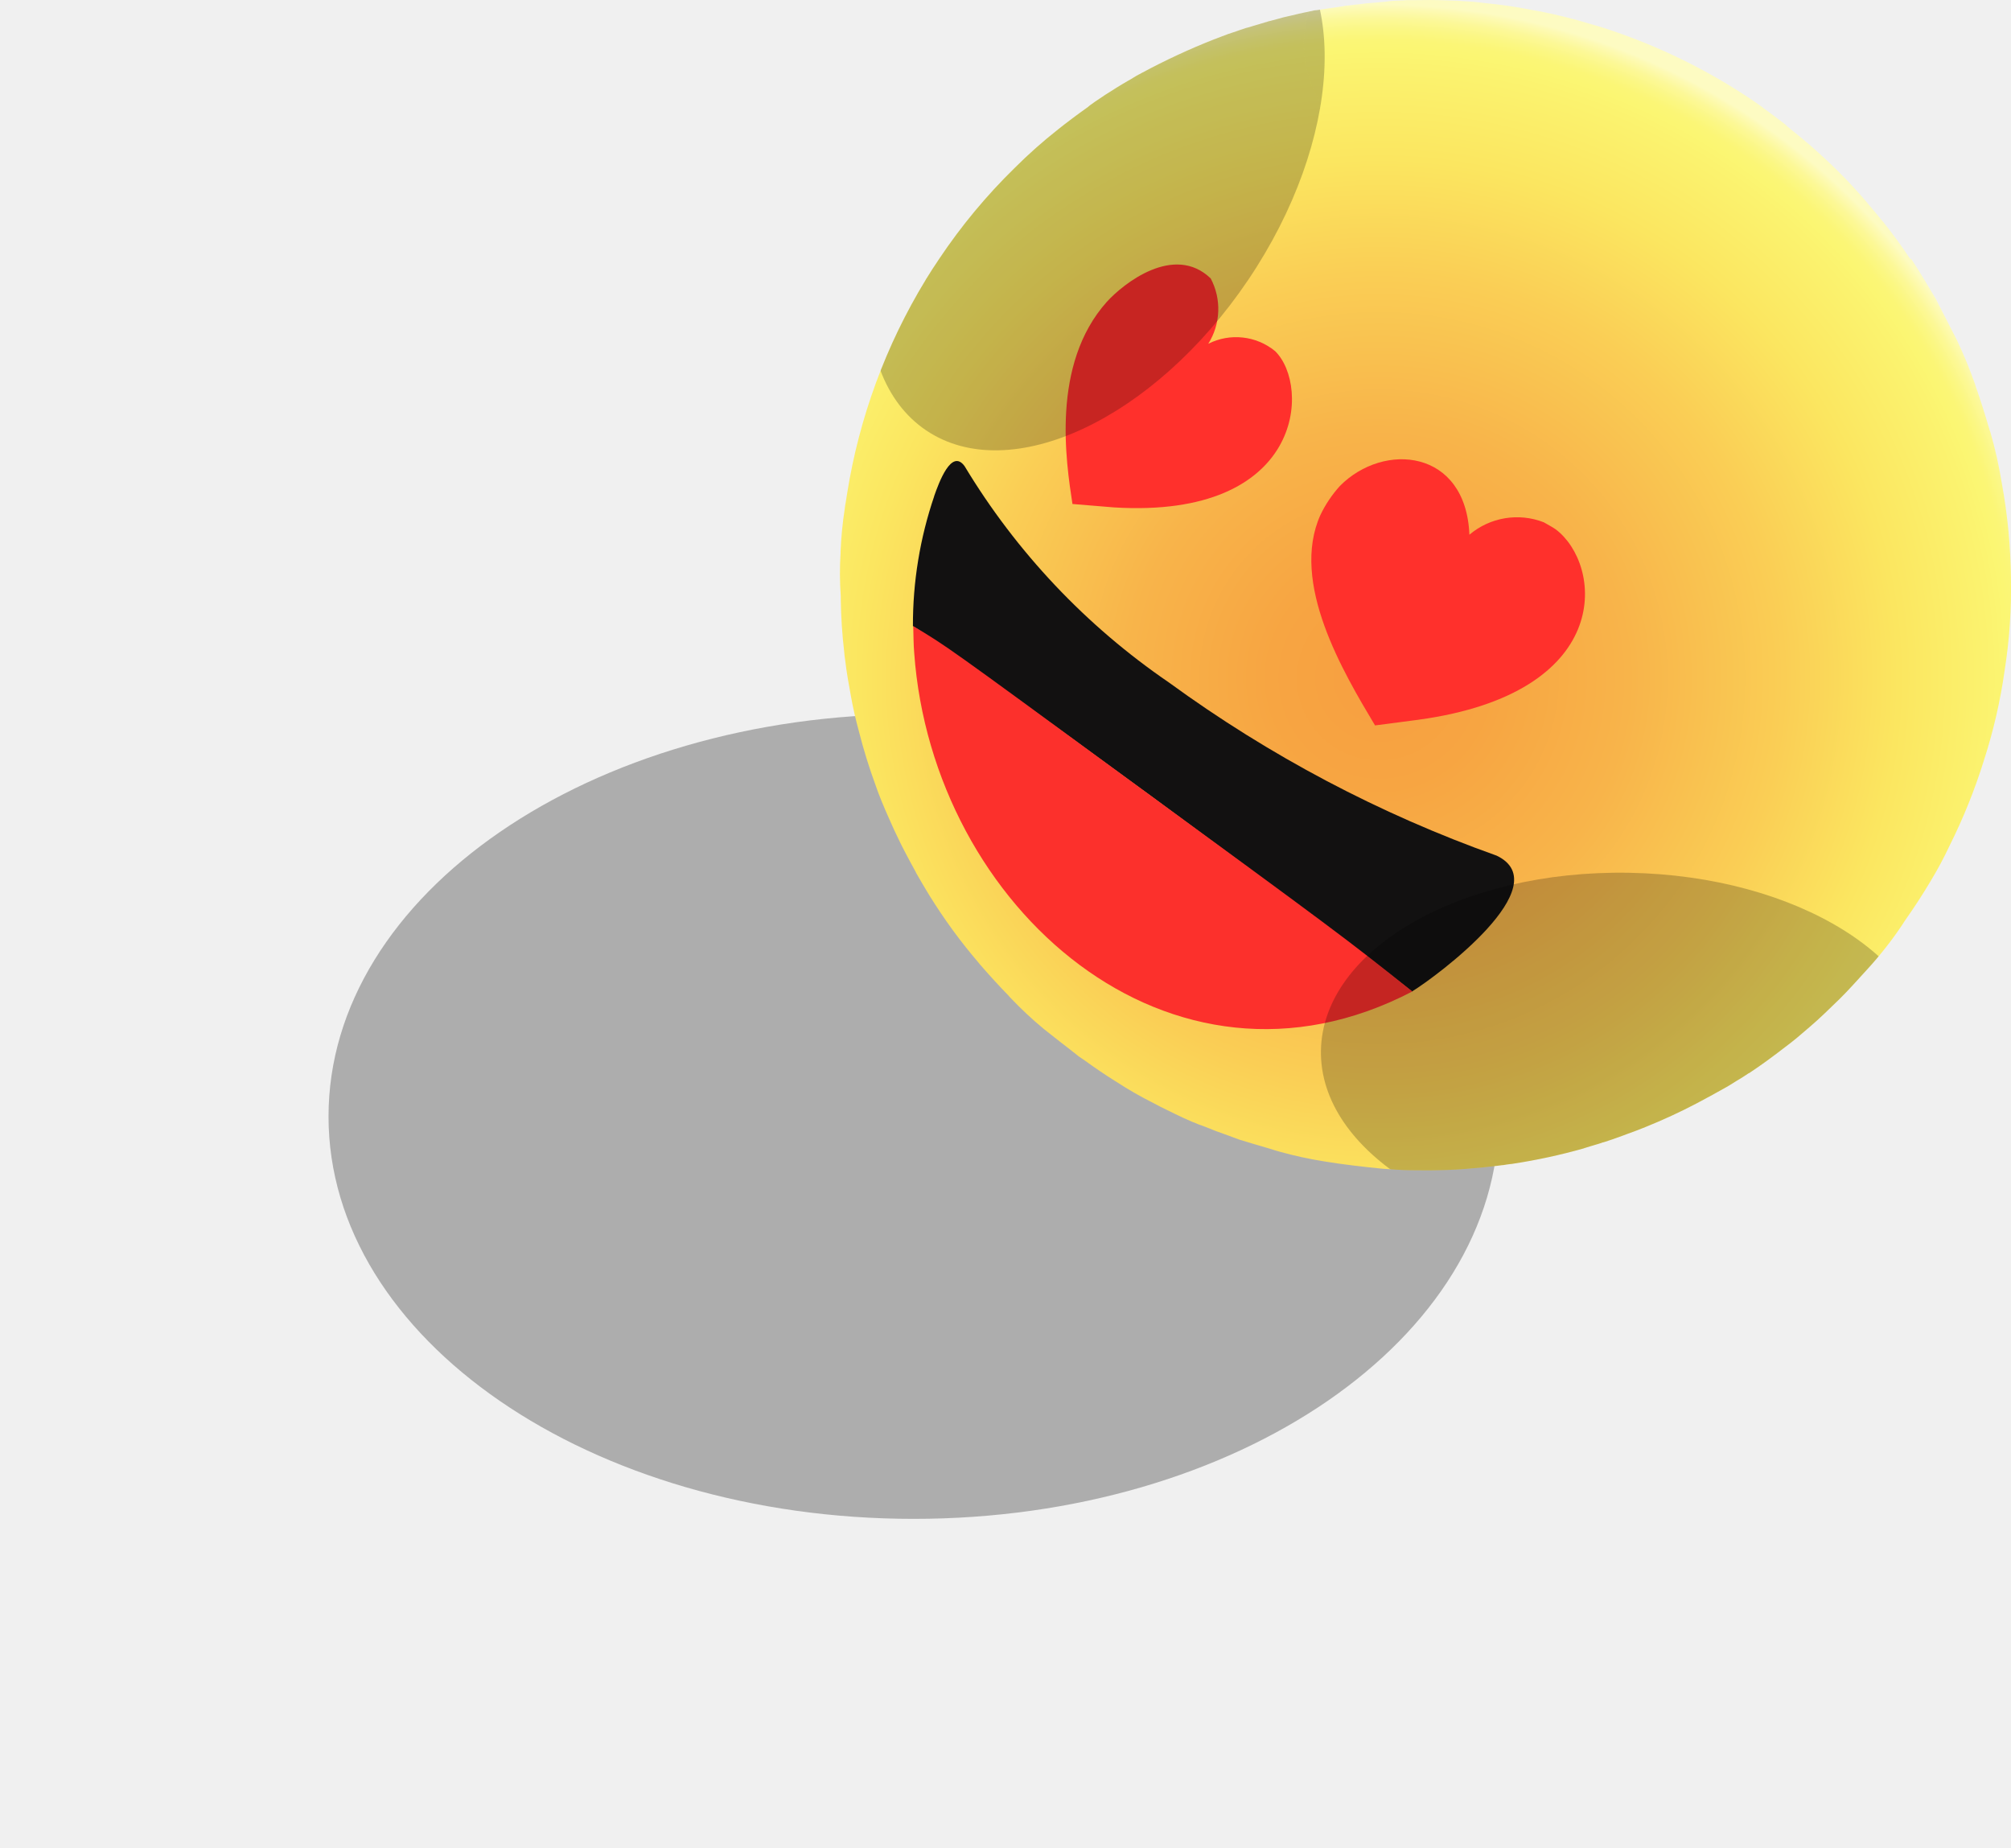
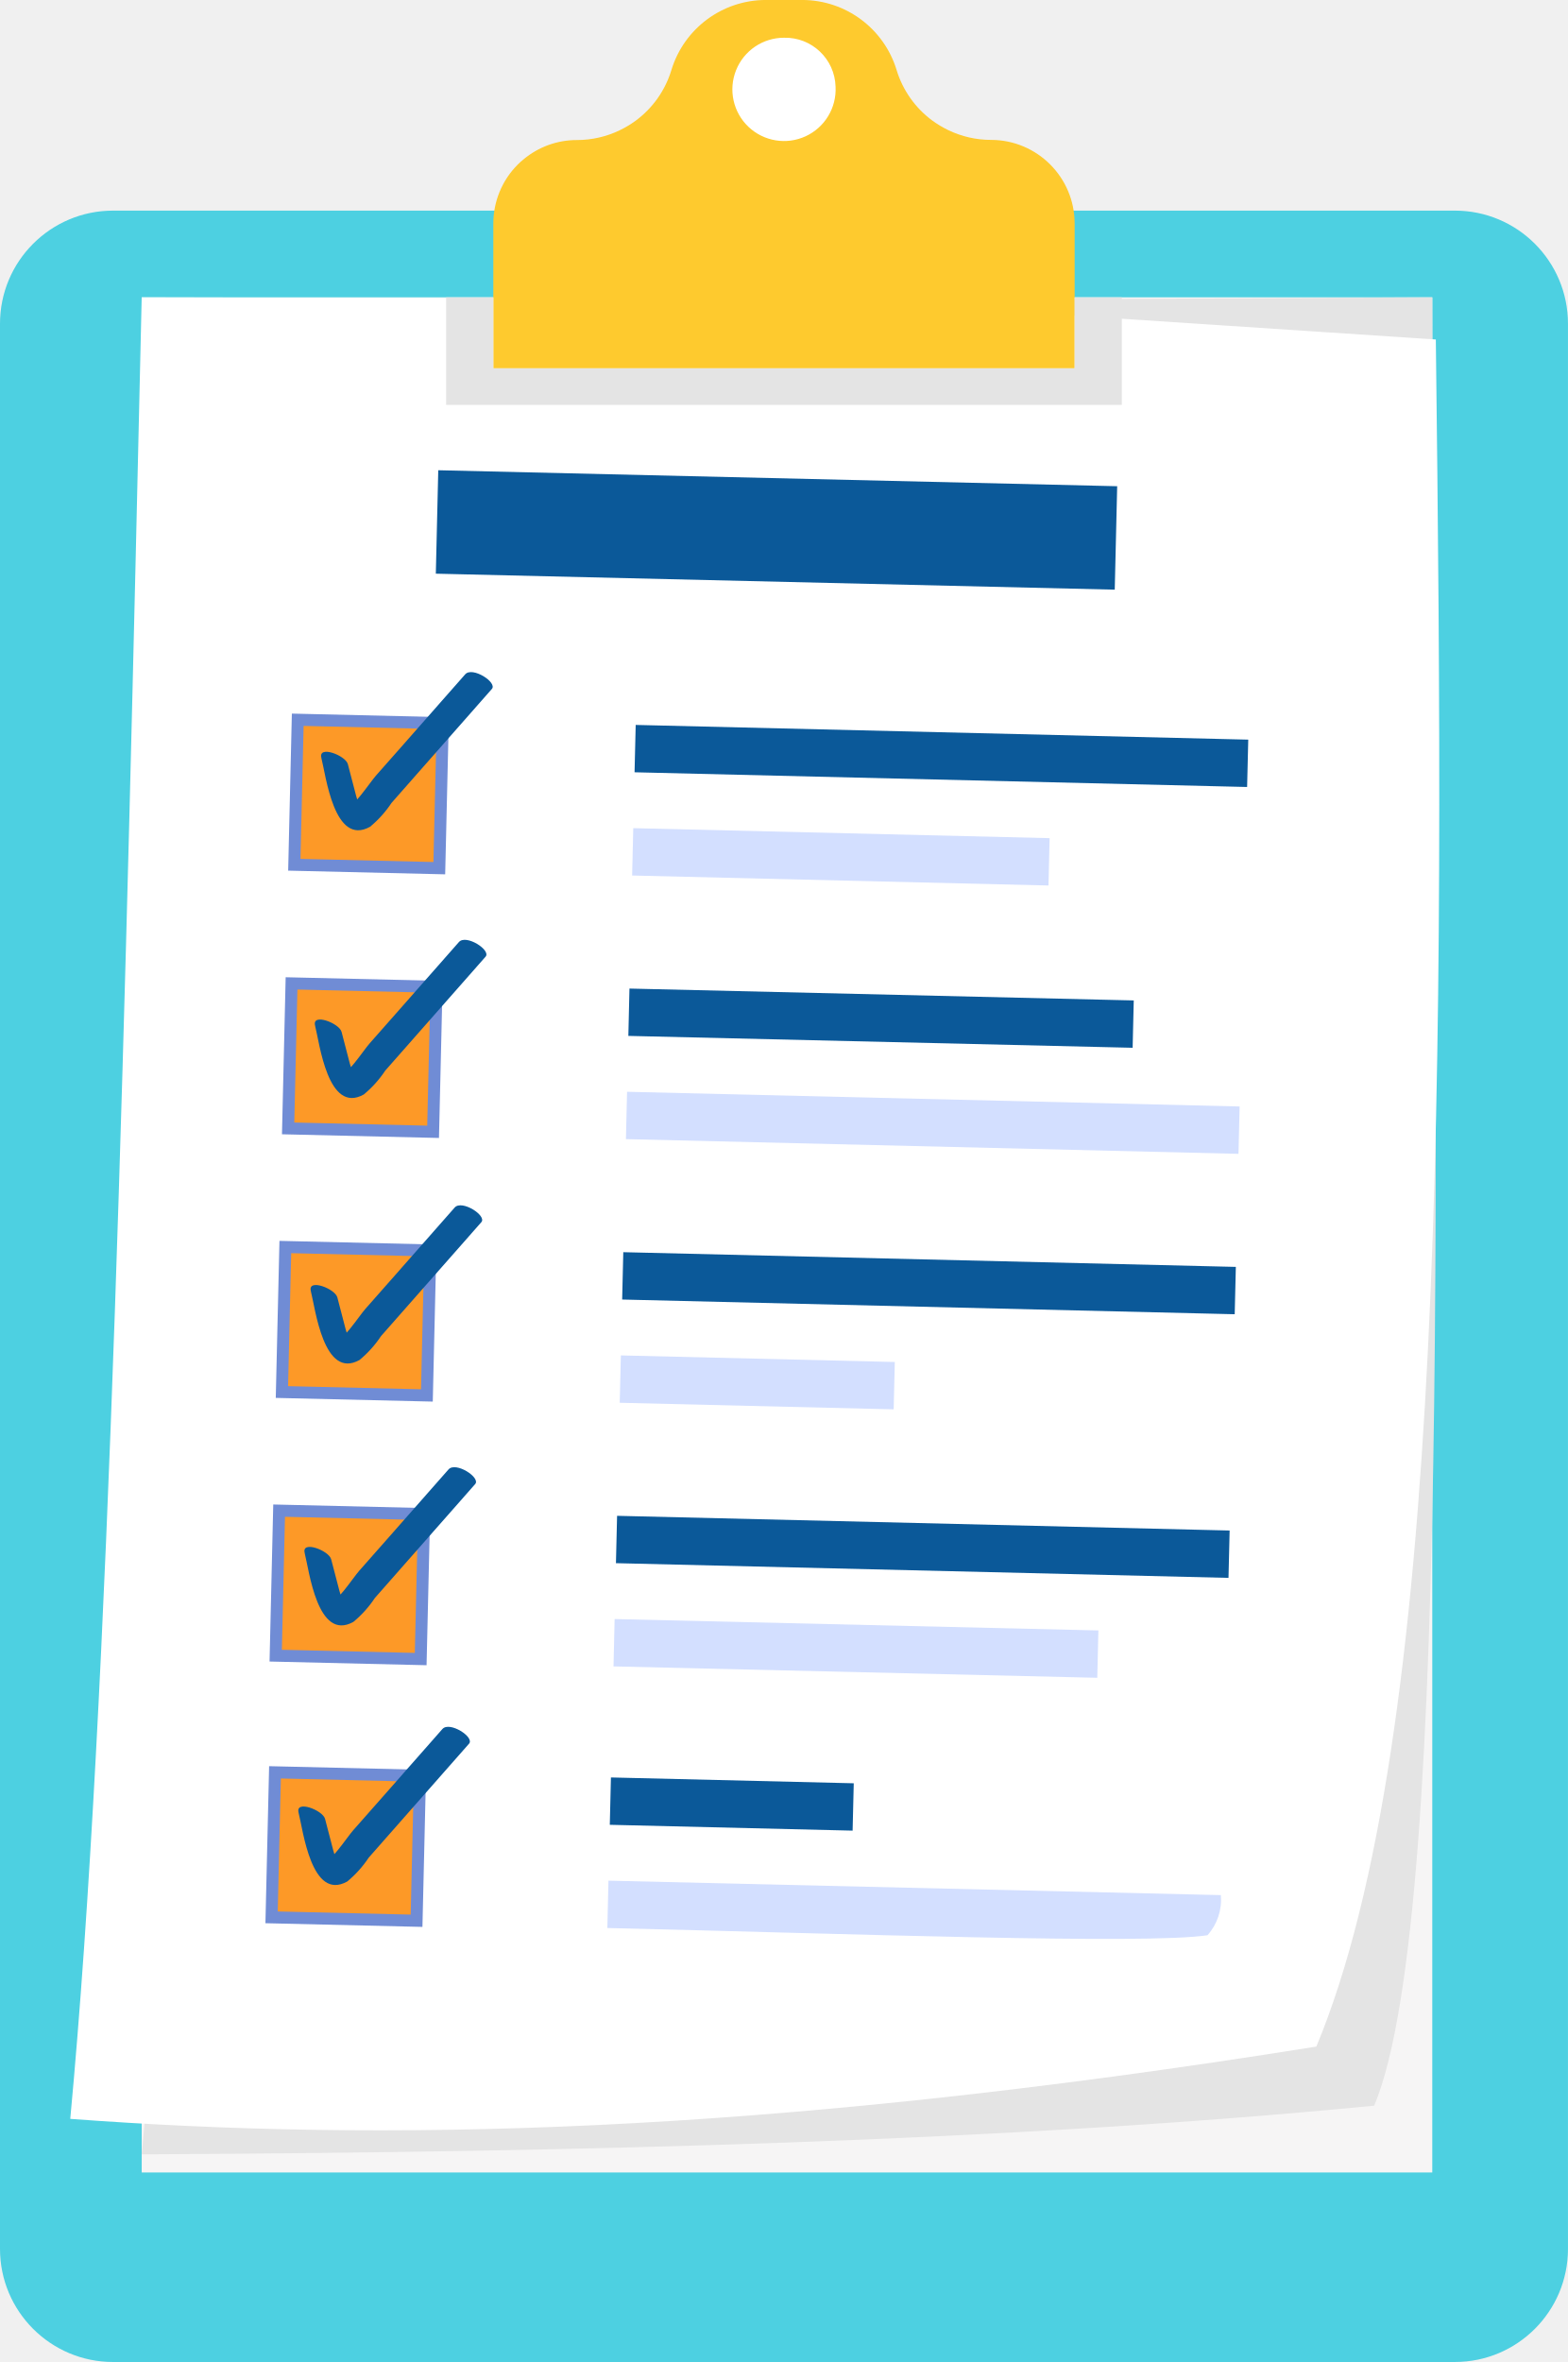
- <svg xmlns="http://www.w3.org/2000/svg" xmlns:xlink="http://www.w3.org/1999/xlink" width="82.478" height="75.758" viewBox="0 0 82.478 75.758">
+ <svg xmlns="http://www.w3.org/2000/svg" width="130.325" height="196.274" viewBox="0 0 130.325 196.274">
  <defs>
-     <radialGradient id="radial-gradient" cx="0.471" cy="0.58" r="0.575" gradientTransform="matrix(-0.999, -0.004, -0.004, 1, 0.933, 0.001)" gradientUnits="objectBoundingBox">
-       <stop offset="0" stop-color="#f79f40" />
-       <stop offset="0.163" stop-color="#f7a542" />
-       <stop offset="0.371" stop-color="#f8b44a" />
-       <stop offset="0.601" stop-color="#face55" />
-       <stop offset="0.771" stop-color="#fbe660" />
-       <stop offset="0.91" stop-color="#fbf36f" />
-       <stop offset="0.932" stop-color="#fbf672" />
-       <stop offset="0.947" stop-color="#fbf676" />
-       <stop offset="0.962" stop-color="#fbf783" />
-       <stop offset="0.978" stop-color="#fcf897" />
-       <stop offset="0.994" stop-color="#fdfab4" />
-       <stop offset="1" stop-color="#fdfbc2" />
-     </radialGradient>
    <clipPath id="clip-path">
-       <path id="Trazado_116496" data-name="Trazado 116496" d="M52.65,29.84v-.06c0-.11-.03-.77-.15-1.75-.01-.09-.02-.17-.03-.26-.02-.12-.04-.25-.06-.38a23.894,23.894,0,0,0-3.15-8.77c0-.01-.01-.01-.01-.02-.17-.29-.35-.57-.54-.85h0a23.353,23.353,0,0,0-3.06-3.74,20.449,20.449,0,0,0-1.77-1.6c-.39-.32-.78-.62-1.19-.91a.265.265,0,0,1-.06-.05l-.05-.04-.21-.15c-.26-.18-.55-.37-.86-.57h0c-.01-.01-.02-.01-.03-.02-.15-.09-.3-.19-.47-.28-.07-.04-.15-.09-.22-.13s-.12-.07-.19-.11a1.092,1.092,0,0,0-.15-.08,25.413,25.413,0,0,0-2.93-1.4c-.26-.11-.47-.18-.58-.23l-.18-.07-.18-.07c-.01,0-.02-.01-.03-.01l-.04-.01-.3-.1-.04-.01c-.01,0-.03-.01-.04-.01l-.2-.07a2.759,2.759,0,0,0-.27-.08l-.23-.07c-.04-.01-.09-.03-.13-.04-.01,0-.03-.01-.04-.01s-.03-.01-.05-.01a.636.636,0,0,1-.07-.02l-.26-.07-.22-.06c-.07-.02-.14-.03-.21-.05h-.01l-.13-.03-.25-.06-.18-.04a2.049,2.049,0,0,0-.24-.05c-.01,0-.03-.01-.04-.01-.06-.01-.12-.03-.18-.04l-.11-.02-.13-.03h-.02l-.04-.01c-.02,0-.05-.01-.07-.01a1.766,1.766,0,0,1-.2-.04.6.6,0,0,0-.12-.02h0a2.068,2.068,0,0,1-.22-.04l-.19-.03c-.03-.01-.07-.01-.11-.02a.985.985,0,0,0-.17-.02,1,1,0,0,0-.16-.02l-.27-.03-.25-.03c-.03,0-.05-.01-.08-.01h-.02a1.641,1.641,0,0,0-.23-.02l-.34-.03c-.08-.01-.16-.01-.23-.02-.09-.01-.17-.01-.26-.02s-.18-.01-.27-.02A.97.97,0,0,1,29.76,7h-.37c-.48-.01-.96-.01-1.45,0-.11,0-.21,0-.31.01s-.22.01-.32.02c-.07,0-.13.01-.19.01-.16.01-.31.02-.46.04-.05,0-.11.01-.16.01-.22.02-.43.04-.64.07-.1.01-.2.02-.3.04h-.01c-.02,0-.04.01-.06.01q-.24.03-.45.06c-.11.02-.23.04-.34.05-.26.04-.47.08-.61.11-.7.14-1.38.3-2.06.5-.41.11-.77.22-1.21.38a24.021,24.021,0,0,0-5.31,2.61h0c-.17.11-.33.22-.49.33a.265.265,0,0,0-.06.05c-.28.2-.56.4-.84.61a.423.423,0,0,1-.07.05l-.02.02-.02.02c-.01.01-.02.02-.03.02s-.02.01-.03.02c-.08.06-.15.12-.23.18-.15.12-.3.24-.44.36-.08.07-.16.13-.24.2-.16.14-.32.27-.46.4l-.02.02-.02.02c-.03.03-.07.06-.1.09-.75.69-1.21,1.19-1.24,1.22-.23.25-.46.51-.69.77-.16.19-.33.38-.5.59-.01.01-.02.03-.04.04l-.03.03c-.34.42-.69.89-1.08,1.46l-.01.01-.01.01c-.01.01-.01.02-.02.02-.18.26-.36.55-.54.86-.16.26-.32.52-.46.75l-.46.88c-.15.29-.29.56-.42.82a16.758,16.758,0,0,0-.76,1.82h0v.01c-.22.6-.42,1.23-.6,1.84l-.01.02a.037.037,0,0,1-.01.03,17.968,17.968,0,0,0-.5,2.13,23.506,23.506,0,0,0-.17,7.66,22.794,22.794,0,0,0,.82,3.68,23.944,23.944,0,0,0,1.38,3.51,15.311,15.311,0,0,0,.75,1.42c.32.56.68,1.11,1.06,1.66.04.07.09.13.13.2a16,16,0,0,0,1.39,1.8c.34.37.78.88,1.14,1.24s.83.82,1.22,1.15h0c.42.37.6.53.99.83q.72.585,1.47,1.08h.01c.16.11.32.22.49.32.19.12.38.24.55.34.09.05.22.13.36.21a.573.573,0,0,1,.07.04c.15.09.33.18.52.29.04.02.09.05.13.07a22.789,22.789,0,0,0,2.12,1c.18.07.42.17.7.28l.24.09.42.15.3.1.11.03c.01,0,.01,0,.02.01l.16.05a2.759,2.759,0,0,0,.27.08l.26.08c.01,0,.02,0,.02.01a22.1,22.1,0,0,0,2.96.66l.09.01c.08.01.17.03.27.04h.03l.23.03.53.06c.24.03.56.05.79.07s.49.03.74.04h.02c.13.01.25.01.37.01.33.01.77,0,1.1.01s.79-.03,1.13-.05c.72-.06,1.68-.17,2.39-.28a18.747,18.747,0,0,0,1.84-.38c.14-.04.28-.08.43-.12.43-.12.87-.25,1.24-.36l.43-.16c.35-.12.69-.25,1.03-.38l.17-.06c.4-.15.89-.38,1.32-.59.19-.09.37-.18.55-.28a15.71,15.71,0,0,0,1.56-.88c.02-.01.03-.02.05-.03.41-.26.82-.52,1.22-.81.09-.06.18-.12.26-.17l.44-.34c.12-.09.23-.18.35-.27l.66-.52a14.289,14.289,0,0,0,1.37-1.26l.03-.03.07-.07c.35-.35.74-.77,1.2-1.29a.138.138,0,0,0,.03-.04h0a20.958,20.958,0,0,0,2.02-2.71c.01-.01.01-.02.02-.03.19-.3.38-.61.57-.95v-.01h0c.08-.14.16-.29.24-.44.11-.2.22-.41.31-.59l.09-.18c.16-.32.31-.65.47-.99.21-.47.41-.94.56-1.36h0c.26-.7.5-1.44.71-2.23.13-.48.25-.96.33-1.41.1-.48.18-.98.25-1.5.02-.12.03-.23.05-.34.08-.69.14-1.41.16-2.14v-.13C52.68,31.04,52.68,30.45,52.65,29.84Z" transform="translate(-4.654 -6.992)" />
-     </clipPath>
-     <linearGradient id="linear-gradient" x1="-0.166" y1="-323.933" x2="-1.166" y2="-323.933" gradientUnits="objectBoundingBox">
-       <stop offset="0" stop-color="#19b79c" />
-       <stop offset="0.405" stop-color="#1dbb9e" />
-       <stop offset="0.825" stop-color="#2ac8a3" />
-       <stop offset="0.997" stop-color="#31cfa6" />
-     </linearGradient>
-     <linearGradient id="linear-gradient-2" x1="-2.106" y1="-363.238" x2="-3.08" y2="-363.238" xlink:href="#linear-gradient" />
-     <clipPath id="clip-path-2">
-       <path id="Trazado_116504" data-name="Trazado 116504" d="M4.652,29.65v-.06a15.757,15.757,0,0,1,.17-1.74,2.335,2.335,0,0,1,.04-.26c.02-.12.04-.25.06-.38a24.088,24.088,0,0,1,3.22-8.75c0-.01.01-.01.01-.02.18-.29.36-.57.55-.85h0a23.39,23.39,0,0,1,3.09-3.72,20.134,20.134,0,0,1,1.78-1.58q.585-.465,1.2-.9a.265.265,0,0,0,.06-.05l.05-.04.21-.15c.26-.18.55-.37.86-.56h0c.01-.01.02-.01.03-.02.15-.09.31-.19.47-.28a2.53,2.53,0,0,0,.22-.13c.06-.04.12-.07.19-.11.05-.03.1-.05.15-.08a27.308,27.308,0,0,1,2.95-1.37c.26-.1.47-.18.58-.22l.18-.06.18-.06c.01,0,.02-.01.03-.01l.05-.02.3-.1.04-.01c.01,0,.03-.01.04-.01l.2-.06c.08-.02.19-.06.27-.08l.23-.07a.647.647,0,0,0,.13-.04c.01,0,.03-.01.04-.01s.03-.01.05-.01a.637.637,0,0,0,.07-.02l.26-.07.22-.06c.07-.02.14-.03.21-.05h.01l.13-.03c.08-.02.18-.04.25-.06l.18-.04c.08-.02.16-.03.24-.05.01,0,.03-.01.04-.01a1.163,1.163,0,0,0,.18-.04l.11-.01.13-.02h.02l.04-.01c.02,0,.05-.01.07-.01l.2-.03c.04-.01.09-.01.13-.02h0l.22-.03.19-.03a.516.516,0,0,0,.11-.02.985.985,0,0,1,.17-.02c.06-.01.11-.01.16-.02l.27-.03.25-.03c.03,0,.05-.01.08-.01h.02c.07-.01.15-.01.23-.02l.34-.03c.08-.01.16-.01.23-.02a1.569,1.569,0,0,1,.24-.03,2.437,2.437,0,0,1,.27-.01.86.86,0,0,1,.16-.01l.15-.01h.24c.49-.01.97-.01,1.45.01.11,0,.21.01.31.01s.22.01.32.02c.07,0,.13.01.19.01.16.01.31.02.46.04.05.01.11.01.16.02.22.02.43.05.64.07.1.01.2.03.3.04h.01c.02,0,.04.01.06.01.16.02.31.05.45.07l.34.06c.26.05.47.09.6.11.69.14,1.38.31,2.06.52.41.11.76.23,1.21.39a24.178,24.178,0,0,1,5.28,2.65h0c.16.11.33.22.49.34a.265.265,0,0,1,.06.05c.28.2.56.41.83.62a.424.424,0,0,0,.07.05l.02.02.02.02.03.03c.01.01.02.01.02.02.08.06.15.12.22.18.15.12.3.24.44.36.08.07.16.14.24.2.16.14.31.28.46.41l.02.02.02.02c.03.03.07.06.1.09.75.69,1.2,1.2,1.23,1.23.23.25.46.51.68.78.16.19.32.38.49.59.01.01.02.03.04.04l.02.03c.33.42.69.89,1.07,1.47l.04.01.01.01c.01.01.01.02.02.02.17.26.36.56.54.86.16.26.31.53.45.75l.45.88c.15.29.29.56.42.82a18.431,18.431,0,0,1,.75,1.83h0v.01c.21.6.41,1.23.59,1.85l.01.02a.037.037,0,0,0,.01.03,17.59,17.59,0,0,1,.48,2.14,22.71,22.71,0,0,1,.37,3.87,21.465,21.465,0,0,1-.26,3.8,21.96,21.96,0,0,1-.85,3.68,23.286,23.286,0,0,1-1.41,3.5,15.244,15.244,0,0,1-.76,1.42c-.33.56-.69,1.11-1.07,1.65-.04.07-.09.13-.13.2a15.2,15.2,0,0,1-1.41,1.79c-.34.37-.79.88-1.15,1.23s-.84.82-1.22,1.14h0c-.43.37-.6.52-1,.82-.49.38-.98.74-1.48,1.07H41.9c-.16.11-.32.21-.49.31-.19.12-.38.24-.55.33-.09.05-.22.12-.36.2a.574.574,0,0,0-.07.04c-.15.08-.33.18-.52.28-.04.02-.09.05-.13.07a23.108,23.108,0,0,1-2.12.98c-.18.07-.42.17-.71.27l-.24.09-.42.15-.3.1-.11.03c-.01,0-.01,0-.02.01l-.16.05c-.08.02-.19.06-.27.08l-.26.08c-.01,0-.02,0-.02.01a23.962,23.962,0,0,1-2.96.64l-.09.01c-.08.01-.17.02-.27.04H31.8l-.23.03-.53.06c-.24.02-.56.05-.79.07s-.49.03-.74.04h-.02c-.13,0-.25.01-.37.01-.33.01-.77,0-1.1,0s-.79-.04-1.13-.06c-.72-.07-1.68-.18-2.39-.3a16.281,16.281,0,0,1-1.84-.4c-.14-.04-.28-.08-.43-.13-.43-.12-.87-.26-1.24-.37l-.43-.16c-.35-.12-.69-.25-1.03-.39l-.17-.06c-.4-.15-.88-.38-1.32-.6-.19-.09-.37-.18-.55-.28a15.612,15.612,0,0,1-1.55-.89.219.219,0,0,0-.05-.03c-.41-.26-.81-.53-1.21-.82-.09-.06-.17-.12-.25-.17L14,49.97c-.12-.09-.23-.18-.35-.27l-.66-.52a15.233,15.233,0,0,1-1.36-1.27l-.03-.03-.06-.07c-.34-.35-.74-.78-1.19-1.3a.138.138,0,0,1-.03-.04h0a21.889,21.889,0,0,1-2-2.73c-.01-.01-.01-.02-.02-.03-.18-.3-.37-.61-.56-.95v-.01h0c-.08-.14-.16-.29-.24-.44-.11-.21-.22-.41-.31-.59l-.09-.18c-.16-.32-.31-.65-.46-.99-.21-.47-.41-.95-.55-1.36h0a22.441,22.441,0,0,1-.69-2.23c-.13-.48-.24-.96-.32-1.41-.09-.49-.18-.98-.24-1.5-.02-.12-.03-.23-.04-.34a21.166,21.166,0,0,1-.14-2.14v-.13A13.347,13.347,0,0,1,4.652,29.65Z" transform="translate(-4.627 -6.983)" fill="url(#radial-gradient)" />
+       <rect id="Rectángulo_320468" data-name="Rectángulo 320468" width="130.325" height="196.274" transform="translate(0 0)" fill="none" />
    </clipPath>
  </defs>
-   <g id="Grupo_157926" data-name="Grupo 157926" transform="translate(13.474)">
-     <ellipse id="Elipse_4737" data-name="Elipse 4737" cx="24" cy="16.5" rx="24" ry="16.5" transform="translate(0 29.284)" fill="#0b0b0b" opacity="0.292" style="mix-blend-mode: multiply;isolation: isolate" />
-     <path id="Trazado_116493" data-name="Trazado 116493" d="M4.652,29.65v-.06a15.757,15.757,0,0,1,.17-1.74,2.335,2.335,0,0,1,.04-.26c.02-.12.04-.25.06-.38a24.088,24.088,0,0,1,3.22-8.75c0-.01.01-.01.01-.02.18-.29.36-.57.55-.85h0a23.39,23.39,0,0,1,3.09-3.72,20.134,20.134,0,0,1,1.78-1.58q.585-.465,1.2-.9a.265.265,0,0,0,.06-.05l.05-.04.21-.15c.26-.18.55-.37.86-.56h0c.01-.01.02-.01.03-.02.15-.09.31-.19.47-.28a2.53,2.53,0,0,0,.22-.13c.06-.04.12-.07.19-.11.05-.03.1-.05.15-.08a27.308,27.308,0,0,1,2.95-1.37c.26-.1.47-.18.58-.22l.18-.06.18-.06c.01,0,.02-.01.03-.01l.05-.02.3-.1.04-.01c.01,0,.03-.01.04-.01l.2-.06c.08-.02.19-.06.27-.08l.23-.07a.647.647,0,0,0,.13-.04c.01,0,.03-.01.04-.01s.03-.01.05-.01a.637.637,0,0,0,.07-.02l.26-.07.22-.06c.07-.02.14-.03.21-.05h.01l.13-.03c.08-.02.18-.04.25-.06l.18-.04c.08-.02.16-.03.24-.05.01,0,.03-.01.04-.01a1.163,1.163,0,0,0,.18-.04l.11-.01.13-.02h.02l.04-.01c.02,0,.05-.01.07-.01l.2-.03c.04-.01.09-.01.13-.02h0l.22-.03.19-.03a.516.516,0,0,0,.11-.02.985.985,0,0,1,.17-.02c.06-.01.11-.01.16-.02l.27-.03.25-.03c.03,0,.05-.01.08-.01h.02c.07-.01.15-.01.23-.02l.34-.03c.08-.01.16-.01.23-.02a1.569,1.569,0,0,1,.24-.03,2.437,2.437,0,0,1,.27-.01.86.86,0,0,1,.16-.01l.15-.01h.24c.49-.01.97-.01,1.45.01.11,0,.21.01.31.01s.22.01.32.02c.07,0,.13.01.19.01.16.01.31.02.46.04.05.01.11.01.16.02.22.02.43.05.64.07.1.01.2.03.3.04h.01c.02,0,.04.01.06.01.16.02.31.05.45.07l.34.06c.26.05.47.09.6.11.69.14,1.38.31,2.06.52.41.11.76.23,1.21.39a24.178,24.178,0,0,1,5.28,2.65h0c.16.11.33.22.49.34a.265.265,0,0,1,.06.05c.28.2.56.41.83.62a.424.424,0,0,0,.07.05l.02.02.02.02.03.03c.01.01.02.01.02.02.08.06.15.12.22.18.15.12.3.24.44.36.08.07.16.14.24.2.16.14.31.28.46.41l.02.02.02.02c.03.03.07.06.1.09.75.69,1.2,1.2,1.23,1.23.23.25.46.51.68.78.16.19.32.38.49.59.01.01.02.03.04.04l.02.03c.33.42.69.89,1.07,1.47l.04.01.01.01c.01.01.01.02.02.02.17.26.36.56.54.86.16.26.31.53.45.75l.45.88c.15.29.29.56.42.82a18.431,18.431,0,0,1,.75,1.83h0v.01c.21.6.41,1.23.59,1.85l.01.02a.037.037,0,0,0,.01.03,17.59,17.59,0,0,1,.48,2.14,22.71,22.71,0,0,1,.37,3.87,21.465,21.465,0,0,1-.26,3.8,21.96,21.96,0,0,1-.85,3.68,23.286,23.286,0,0,1-1.41,3.5,15.244,15.244,0,0,1-.76,1.42c-.33.56-.69,1.11-1.07,1.65-.04.07-.09.13-.13.2a15.2,15.2,0,0,1-1.41,1.79c-.34.37-.79.88-1.15,1.23s-.84.82-1.22,1.14h0c-.43.37-.6.52-1,.82-.49.38-.98.74-1.48,1.07H41.9c-.16.11-.32.21-.49.31-.19.12-.38.24-.55.33-.09.05-.22.12-.36.2a.574.574,0,0,0-.07.04c-.15.08-.33.18-.52.28-.04.02-.09.05-.13.07a23.108,23.108,0,0,1-2.12.98c-.18.07-.42.17-.71.27l-.24.09-.42.15-.3.1-.11.03c-.01,0-.01,0-.02.01l-.16.05c-.08.02-.19.06-.27.08l-.26.08c-.01,0-.02,0-.02.01a23.962,23.962,0,0,1-2.96.64l-.09.01c-.08.01-.17.02-.27.04H31.8l-.23.03-.53.06c-.24.02-.56.05-.79.07s-.49.03-.74.04h-.02c-.13,0-.25.01-.37.01-.33.01-.77,0-1.1,0s-.79-.04-1.13-.06c-.72-.07-1.68-.18-2.39-.3a16.281,16.281,0,0,1-1.84-.4c-.14-.04-.28-.08-.43-.13-.43-.12-.87-.26-1.24-.37l-.43-.16c-.35-.12-.69-.25-1.03-.39l-.17-.06c-.4-.15-.88-.38-1.32-.6-.19-.09-.37-.18-.55-.28a15.612,15.612,0,0,1-1.55-.89.219.219,0,0,0-.05-.03c-.41-.26-.81-.53-1.21-.82-.09-.06-.17-.12-.25-.17L14,49.97c-.12-.09-.23-.18-.35-.27l-.66-.52a15.233,15.233,0,0,1-1.36-1.27l-.03-.03-.06-.07c-.34-.35-.74-.78-1.19-1.3a.138.138,0,0,1-.03-.04h0a21.889,21.889,0,0,1-2-2.73c-.01-.01-.01-.02-.02-.03-.18-.3-.37-.61-.56-.95v-.01h0c-.08-.14-.16-.29-.24-.44-.11-.21-.22-.41-.31-.59l-.09-.18c-.16-.32-.31-.65-.46-.99-.21-.47-.41-.95-.55-1.36h0a22.441,22.441,0,0,1-.69-2.23c-.13-.48-.24-.96-.32-1.41-.09-.49-.18-.98-.24-1.5-.02-.12-.03-.23-.04-.34a21.166,21.166,0,0,1-.14-2.14v-.13A13.347,13.347,0,0,1,4.652,29.65Z" transform="translate(16.349 -6.983)" fill="url(#radial-gradient)" />
-     <g id="Grupo_86225" data-name="Grupo 86225" transform="translate(20.955 0.009)" clip-path="url(#clip-path)">
-       <path id="Trazado_116494" data-name="Trazado 116494" d="M50.67,21.64a4.37,4.37,0,0,1,.18-.46C50.8,21.33,50.74,21.48,50.67,21.64Z" transform="translate(-48.844 -6.992)" fill="url(#linear-gradient)" />
-       <path id="Trazado_116495" data-name="Trazado 116495" d="M4.7,34.92c.03-.14.05-.28.08-.41C4.75,34.65,4.73,34.79,4.7,34.92Z" transform="translate(43.196 -6.992)" fill="url(#linear-gradient-2)" />
-     </g>
-     <path id="Trazado_116497" data-name="Trazado 116497" d="M25.873,27.33A16.375,16.375,0,0,0,25,32.66c2.26,1.39,16.97,12.2,20.47,14.98,1.03-.63,6.02-4.35,3.47-5.57a52.925,52.925,0,0,1-13.44-7.1,28.664,28.664,0,0,1-8.38-8.87c-.54-.75-1.06.69-1.25,1.23" transform="translate(-1.032 -6.983)" fill="#121111" />
-     <path id="Trazado_116499" data-name="Trazado 116499" d="M29.22,33.76c.75,10.43,10.52,19.05,20.43,13.88-2.65-2.12-3.33-2.62-11.66-8.71-7.45-5.46-7.45-5.46-8.81-6.27.01.33.01.77.04,1.1" transform="translate(-5.199 -6.983)" fill="#fc302c" />
-     <g id="Grupo_86231" data-name="Grupo 86231" transform="translate(40.307 18.833)">
-       <path id="Trazado_116501" data-name="Trazado 116501" d="M22.473,28.1c-1.25,2.78.93,6.44,2.24,8.63.65-.09,1.52-.19,2.17-.29,7.67-1.22,7.14-6.32,5.24-7.75-.14-.1-.34-.2-.49-.29a3.024,3.024,0,0,0-3.05.51c-.14-3.51-3.51-3.82-5.31-2a4.969,4.969,0,0,0-.8,1.19" transform="translate(-22.099 -25.816)" fill="#ff302c" />
-     </g>
-     <g id="Grupo_86232" data-name="Grupo 86232" transform="translate(30.232 10.846)">
-       <path id="Trazado_116503" data-name="Trazado 116503" d="M35.806,19.36c-2.3,2.57-1.67,6.58-1.41,8.29.51.04,1.19.1,1.7.14,7.78.48,8.08-4.98,6.61-6.41a2.529,2.529,0,0,0-2.74-.3,2.679,2.679,0,0,0,.1-2.68c-1.5-1.44-3.58.21-4.26.96" transform="translate(-34.117 -17.829)" fill="#ff302c" />
-     </g>
-     <g id="Enmascarar_grupo_59" data-name="Enmascarar grupo 59" transform="translate(20.976 0)" clip-path="url(#clip-path-2)">
-       <g id="Grupo_86233" data-name="Grupo 86233" transform="translate(-2.683 -7.272)" opacity="0.561" style="mix-blend-mode: multiply;isolation: isolate">
-         <g id="Grupo_86230" data-name="Grupo 86230" transform="translate(0)">
-           <ellipse id="Elipse_4734" data-name="Elipse 4734" cx="12.5" cy="7.5" rx="12.5" ry="7.5" transform="translate(21.707 1.557)" fill="#fff" opacity="0.743" />
-           <ellipse id="Elipse_4735" data-name="Elipse 4735" cx="12.5" cy="7.5" rx="12.5" ry="7.5" transform="translate(26.415 8.388) rotate(124)" opacity="0.387" />
-           <ellipse id="Elipse_4736" data-name="Elipse 4736" cx="12.5" cy="7.5" rx="12.5" ry="7.5" transform="matrix(-1, -0.017, 0.017, -1, 47.282, 58.274)" opacity="0.387" />
-         </g>
-       </g>
+   <g id="Grupo_930097" data-name="Grupo 930097" transform="translate(0 -0.003)">
+     <g id="Grupo_930096" data-name="Grupo 930096" transform="translate(0 0.003)" clip-path="url(#clip-path)">
+       <path id="Trazado_741357" data-name="Trazado 741357" d="M120.924,317.137H9.4a9.4,9.4,0,0,1-9.4-9.4V147.765a9.4,9.4,0,0,1,9.4-9.4H120.924a9.4,9.4,0,0,1,9.4,9.4V307.736a9.4,9.4,0,0,1-9.4,9.4" transform="translate(0 -120.863)" fill="#4dd0e1" />
+       <rect id="Rectángulo_320447" data-name="Rectángulo 320447" width="107.267" height="155.819" transform="translate(11.778 24.706)" fill="#f6f5f5" />
+       <path id="Trazado_741358" data-name="Trazado 741358" d="M200.378,195.329c.034,60.761,1.995,134.042-4.83,150.267-30.062,2.929-65.262,3.869-102.439,4.044L107.24,195.8Z" transform="translate(-81.332 -170.622)" fill="#e4e4e4" />
+       <path id="Trazado_741359" data-name="Trazado 741359" d="M149.734,340.734c-46.856,7.5-78.173,7.894-103.572,6.008,3.292-35.038,4.611-93.245,5.938-151.358l56.463.125,51.1,3.373c.745,60.316.826,116.03-9.93,141.851" transform="translate(-40.323 -170.671)" fill="#fff" />
+       <rect id="Rectángulo_320448" data-name="Rectángulo 320448" width="8.598" height="56.445" transform="translate(36.224 47.671) rotate(-88.652)" fill="#0b5999" />
+       <rect id="Rectángulo_320449" data-name="Rectángulo 320449" width="3.935" height="50.913" transform="matrix(0.024, -1, 1, 0.024, 52.742, 64.174)" fill="#0b5999" />
+       <rect id="Rectángulo_320450" data-name="Rectángulo 320450" width="3.935" height="34.606" transform="matrix(0.024, -1, 1, 0.024, 52.54, 72.752)" fill="#d3dfff" />
+       <rect id="Rectángulo_320451" data-name="Rectángulo 320451" width="12.053" height="12.053" transform="translate(24.463 71.859) rotate(-88.652)" fill="#fff" />
+       <path id="Trazado_741369" data-name="Trazado 741369" d="M0,0H12.053V12.053H0Z" transform="translate(24.463 71.859) rotate(-88.652)" fill="#fd9927" stroke="#708cd5" stroke-width="1" />
+       <path id="Trazado_741360" data-name="Trazado 741360" d="M211.005,448.668c.372,1.424,1.059,7.39,4.047,5.722a9.1,9.1,0,0,0,1.788-1.987l2.779-3.155,5.559-6.311c.475-.539-1.622-1.891-2.218-1.215l-4.941,5.61-2.471,2.8c-.571.649-1.893,2.741-2.741,2.927l1.383.447c.326.267-.28-1.628-.293-1.679l-.689-2.64c-.19-.727-2.484-1.6-2.2-.524" transform="translate(-184.295 -385.688)" fill="#0b5999" />
+       <rect id="Rectángulo_320453" data-name="Rectángulo 320453" width="3.935" height="41.926" transform="translate(52.226 86.08) rotate(-88.652)" fill="#0b5999" />
+       <rect id="Rectángulo_320454" data-name="Rectángulo 320454" width="3.935" height="50.913" transform="matrix(0.024, -1, 1, 0.024, 52.025, 94.658)" fill="#d3dfff" />
+       <rect id="Rectángulo_320455" data-name="Rectángulo 320455" width="12.053" height="12.053" transform="translate(23.948 93.766) rotate(-88.652)" fill="#fff" />
+       <rect id="Rectángulo_320456" data-name="Rectángulo 320456" width="12.053" height="12.053" transform="translate(23.948 93.766) rotate(-88.652)" fill="#fd9927" stroke="#708cd5" stroke-miterlimit="10" stroke-width="1" />
+       <path id="Trazado_741361" data-name="Trazado 741361" d="M206.866,624.546c.372,1.424,1.059,7.39,4.047,5.722a9.1,9.1,0,0,0,1.788-1.987l2.779-3.155,5.559-6.311c.475-.539-1.622-1.891-2.218-1.214l-4.941,5.61-2.471,2.8c-.571.649-1.893,2.742-2.741,2.927l1.383.447c.326.267-.28-1.628-.293-1.679l-.689-2.64c-.19-.727-2.484-1.6-2.2-.524" transform="translate(-180.679 -539.319)" fill="#0b5999" />
+       <rect id="Rectángulo_320457" data-name="Rectángulo 320457" width="3.935" height="50.913" transform="matrix(0.024, -1, 1, 0.024, 51.711, 107.987)" fill="#0b5999" />
+       <rect id="Rectángulo_320458" data-name="Rectángulo 320458" width="3.935" height="22.769" transform="matrix(0.024, -1, 1, 0.024, 51.509, 116.565)" fill="#d3dfff" />
+       <rect id="Rectángulo_320459" data-name="Rectángulo 320459" width="12.053" height="12.053" transform="translate(23.432 115.673) rotate(-88.652)" fill="#fff" />
+       <rect id="Rectángulo_320460" data-name="Rectángulo 320460" width="12.053" height="12.053" transform="translate(23.432 115.673) rotate(-88.652)" fill="#fd9927" stroke="#708cd5" stroke-miterlimit="10" stroke-width="1" />
+       <path id="Trazado_741362" data-name="Trazado 741362" d="M204.083,798.968c.372,1.424,1.059,7.39,4.047,5.722a9.1,9.1,0,0,0,1.788-1.987l2.779-3.155,5.559-6.311c.475-.539-1.622-1.891-2.218-1.215l-4.941,5.61-2.471,2.8c-.571.649-1.893,2.742-2.741,2.927l1.383.447c.326.267-.28-1.628-.293-1.679l-.689-2.64c-.19-.727-2.484-1.6-2.2-.524" transform="translate(-178.248 -691.679)" fill="#0b5999" />
+       <rect id="Rectángulo_320461" data-name="Rectángulo 320461" width="3.935" height="50.913" transform="matrix(0.024, -1, 1, 0.024, 51.195, 129.894)" fill="#0b5999" />
+       <rect id="Rectángulo_320462" data-name="Rectángulo 320462" width="3.935" height="40.219" transform="translate(50.993 138.472) rotate(-88.652)" fill="#d3dfff" />
+       <rect id="Rectángulo_320463" data-name="Rectángulo 320463" width="12.053" height="12.053" transform="translate(22.916 137.579) rotate(-88.652)" fill="#fff" />
+       <rect id="Rectángulo_320464" data-name="Rectángulo 320464" width="12.053" height="12.053" transform="translate(22.916 137.579) rotate(-88.652)" fill="#fd9927" stroke="#708cd5" stroke-miterlimit="10" stroke-width="1" />
+       <path id="Trazado_741363" data-name="Trazado 741363" d="M200.033,971.022c.372,1.424,1.059,7.39,4.047,5.722a9.1,9.1,0,0,0,1.788-1.987l2.779-3.156,5.559-6.311c.475-.539-1.622-1.891-2.218-1.215l-4.941,5.61-2.471,2.8c-.571.649-1.893,2.741-2.741,2.927l1.383.447c.326.267-.28-1.628-.293-1.679l-.689-2.64c-.19-.727-2.484-1.6-2.2-.524" transform="translate(-174.71 -841.97)" fill="#0b5999" />
+       <rect id="Rectángulo_320465" data-name="Rectángulo 320465" width="3.935" height="20.182" transform="matrix(0.024, -1, 1, 0.024, 50.684, 151.635)" fill="#0b5999" />
+       <path id="Trazado_741364" data-name="Trazado 741364" d="M450.092,1236.716l-50.9-1.2-.093,3.934c19.692.462,44.766,1.385,49.882.6a4.417,4.417,0,0,0,1.11-3.336" transform="translate(-348.619 -1079.239)" fill="#d3dfff" />
+       <rect id="Rectángulo_320466" data-name="Rectángulo 320466" width="12.053" height="12.053" transform="translate(22.573 159.324) rotate(-88.652)" fill="#fff" />
+       <rect id="Rectángulo_320467" data-name="Rectángulo 320467" width="12.053" height="12.053" transform="translate(22.573 159.324) rotate(-88.652)" fill="#fd9927" stroke="#708cd5" stroke-miterlimit="10" stroke-width="1" />
+       <path id="Trazado_741365" data-name="Trazado 741365" d="M196.019,1141.571c.372,1.424,1.059,7.39,4.047,5.722a9.1,9.1,0,0,0,1.788-1.987l2.779-3.156,5.558-6.311c.475-.539-1.622-1.891-2.218-1.214l-4.941,5.61-2.471,2.8c-.571.649-1.893,2.742-2.741,2.927l1.383.447c.326.267-.28-1.628-.293-1.679l-.689-2.64c-.19-.727-2.484-1.6-2.2-.524" transform="translate(-171.204 -990.947)" fill="#0b5999" />
+       <path id="Trazado_741366" data-name="Trazado 741366" d="M372.478,18.586V30.612H324.159V18.586a6.942,6.942,0,0,1,2.034-4.913,5.734,5.734,0,0,1,.491-.44,6.9,6.9,0,0,1,4.422-1.594,8.182,8.182,0,0,0,3.552-.809,8.52,8.52,0,0,0,1.336-.8,8.176,8.176,0,0,0,2.965-4.2A8.211,8.211,0,0,1,346.811,0h3.015a8.211,8.211,0,0,1,7.852,5.818,8.177,8.177,0,0,0,2.965,4.2,8.522,8.522,0,0,0,1.336.8,8.182,8.182,0,0,0,3.552.809,6.956,6.956,0,0,1,6.947,6.947" transform="translate(-283.157 -0.002)" fill="#feca2e" />
+       <path id="Trazado_741367" data-name="Trazado 741367" d="M349.32,195.323v8.94H293.159v-8.94h3.921v5.9H345.4v-5.9Z" transform="translate(-256.078 -170.617)" fill="#e4e4e4" />
+       <path id="Trazado_741368" data-name="Trazado 741368" d="M489.854,28.866a4.291,4.291,0,1,1-4.286-4.073,4.184,4.184,0,0,1,4.286,4.073" transform="translate(-420.405 -21.657)" fill="#fff" />
    </g>
  </g>
</svg>
